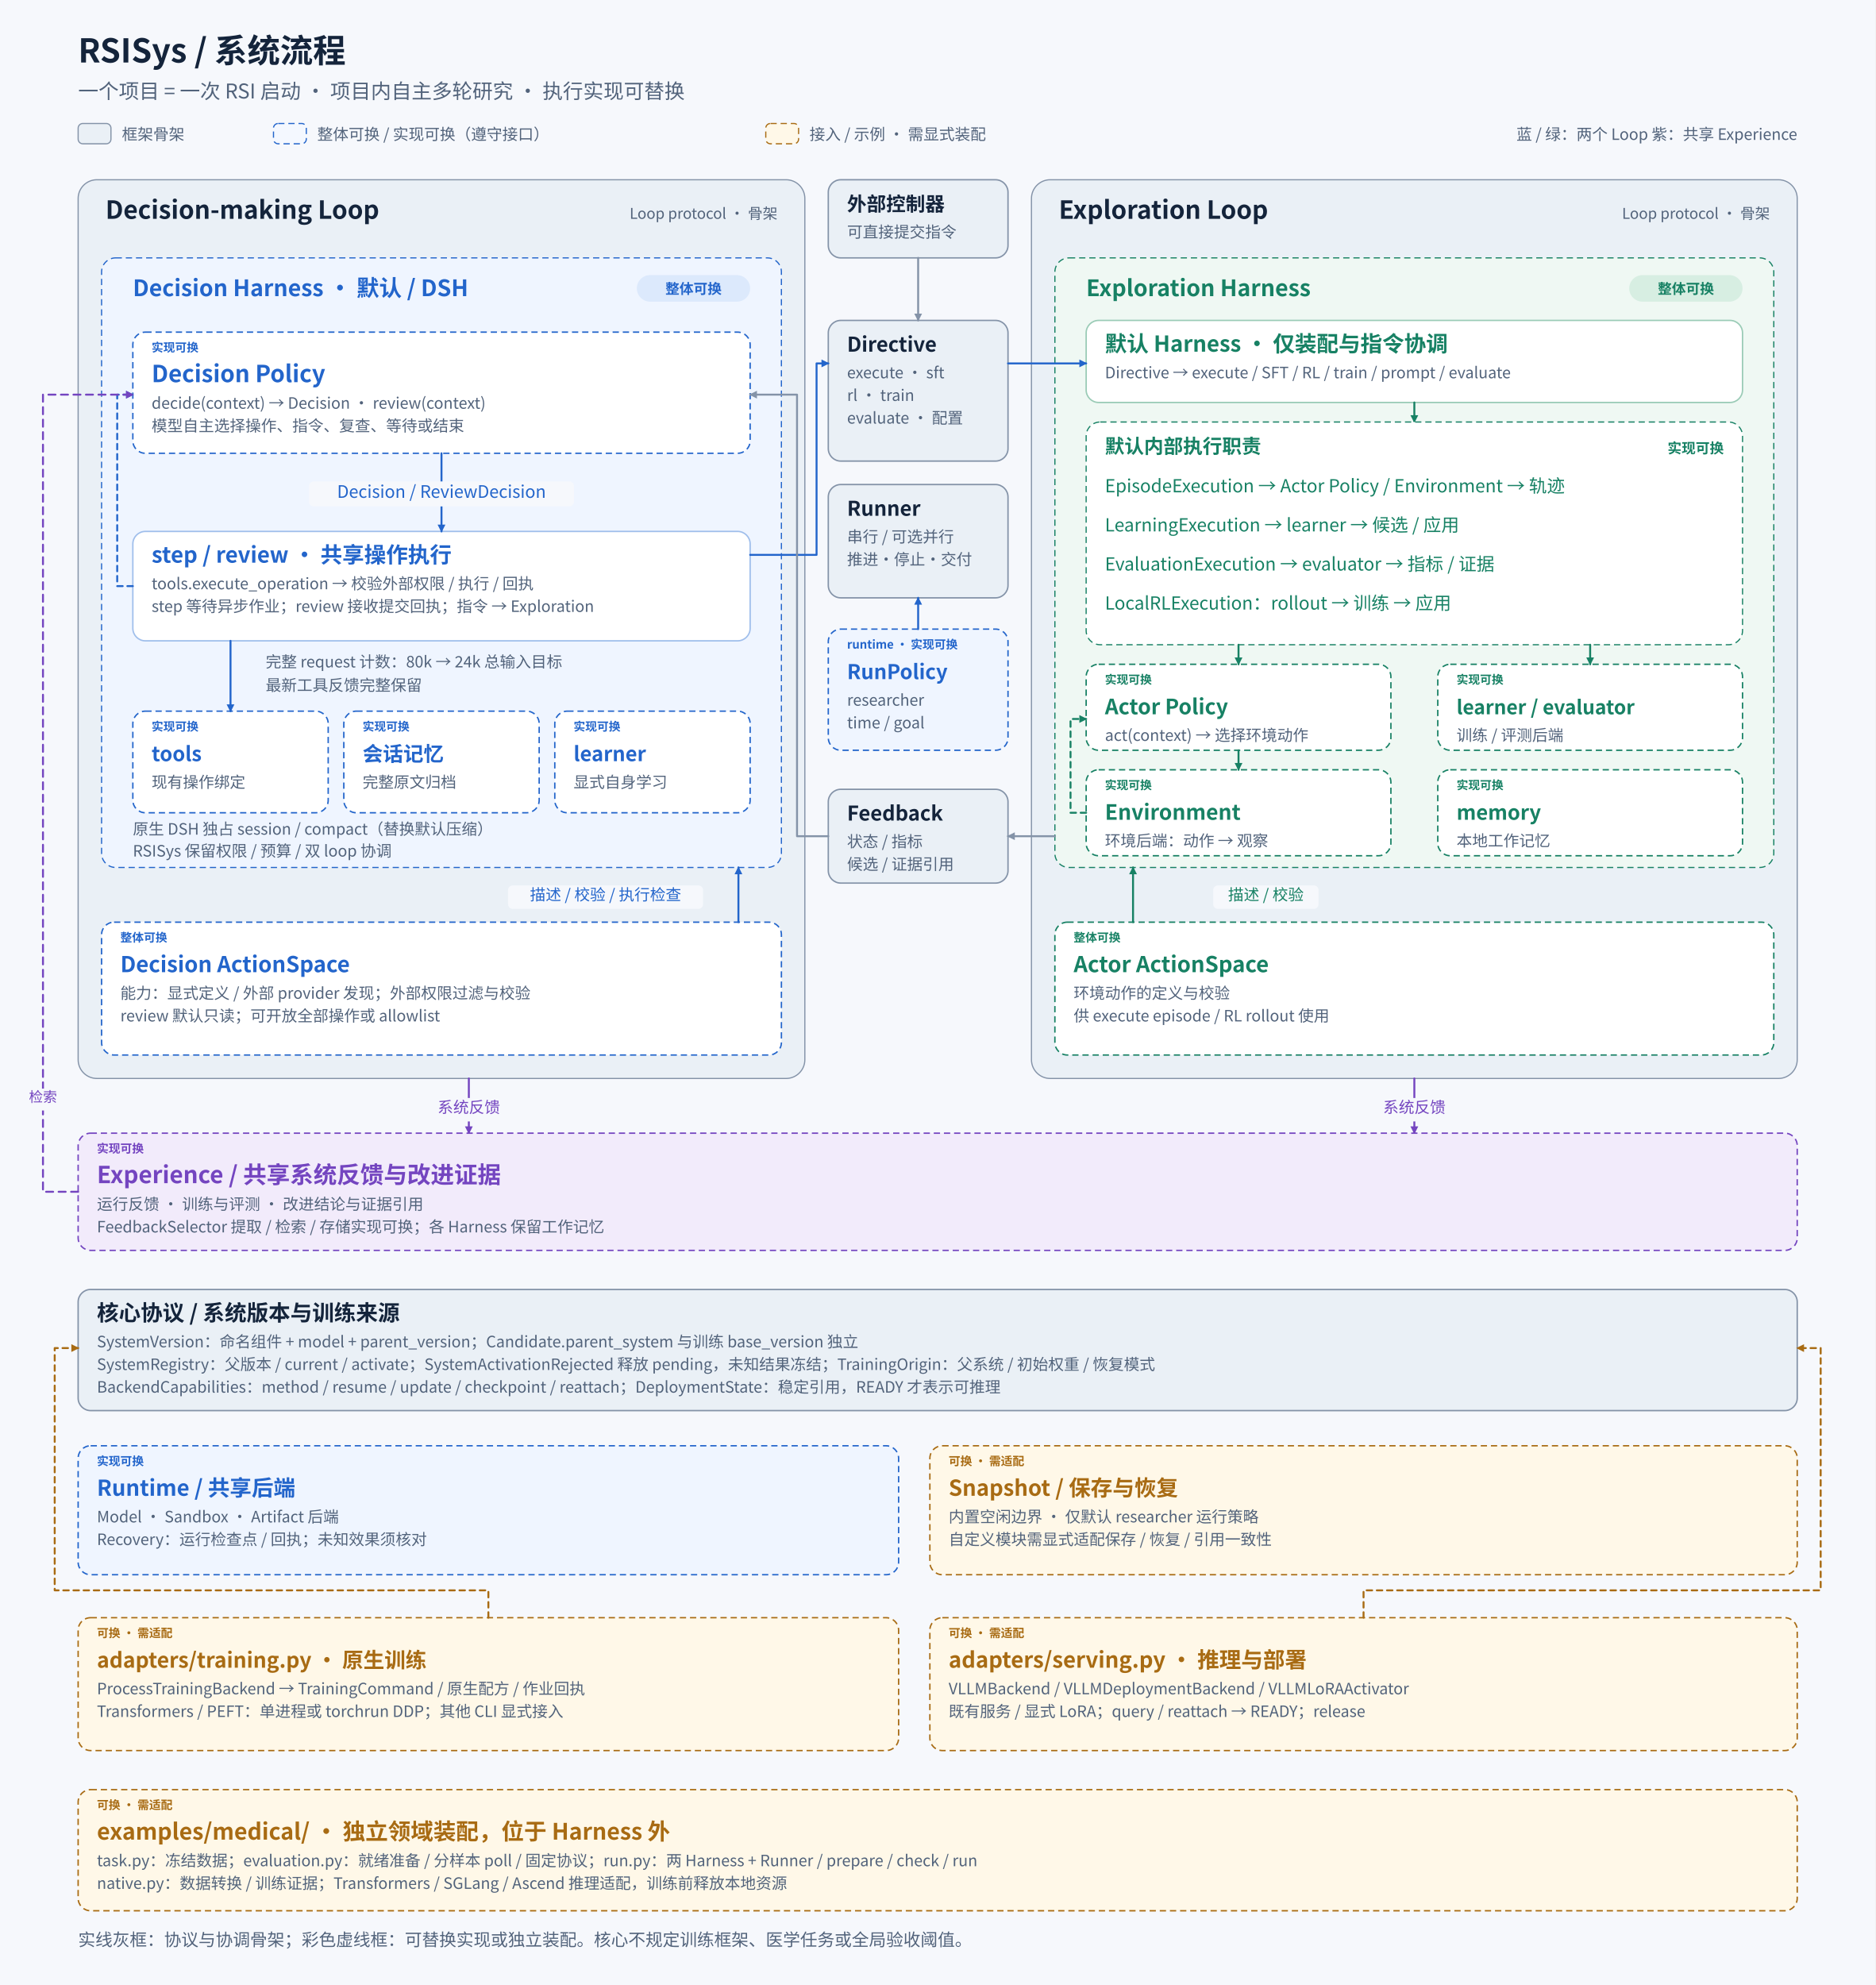
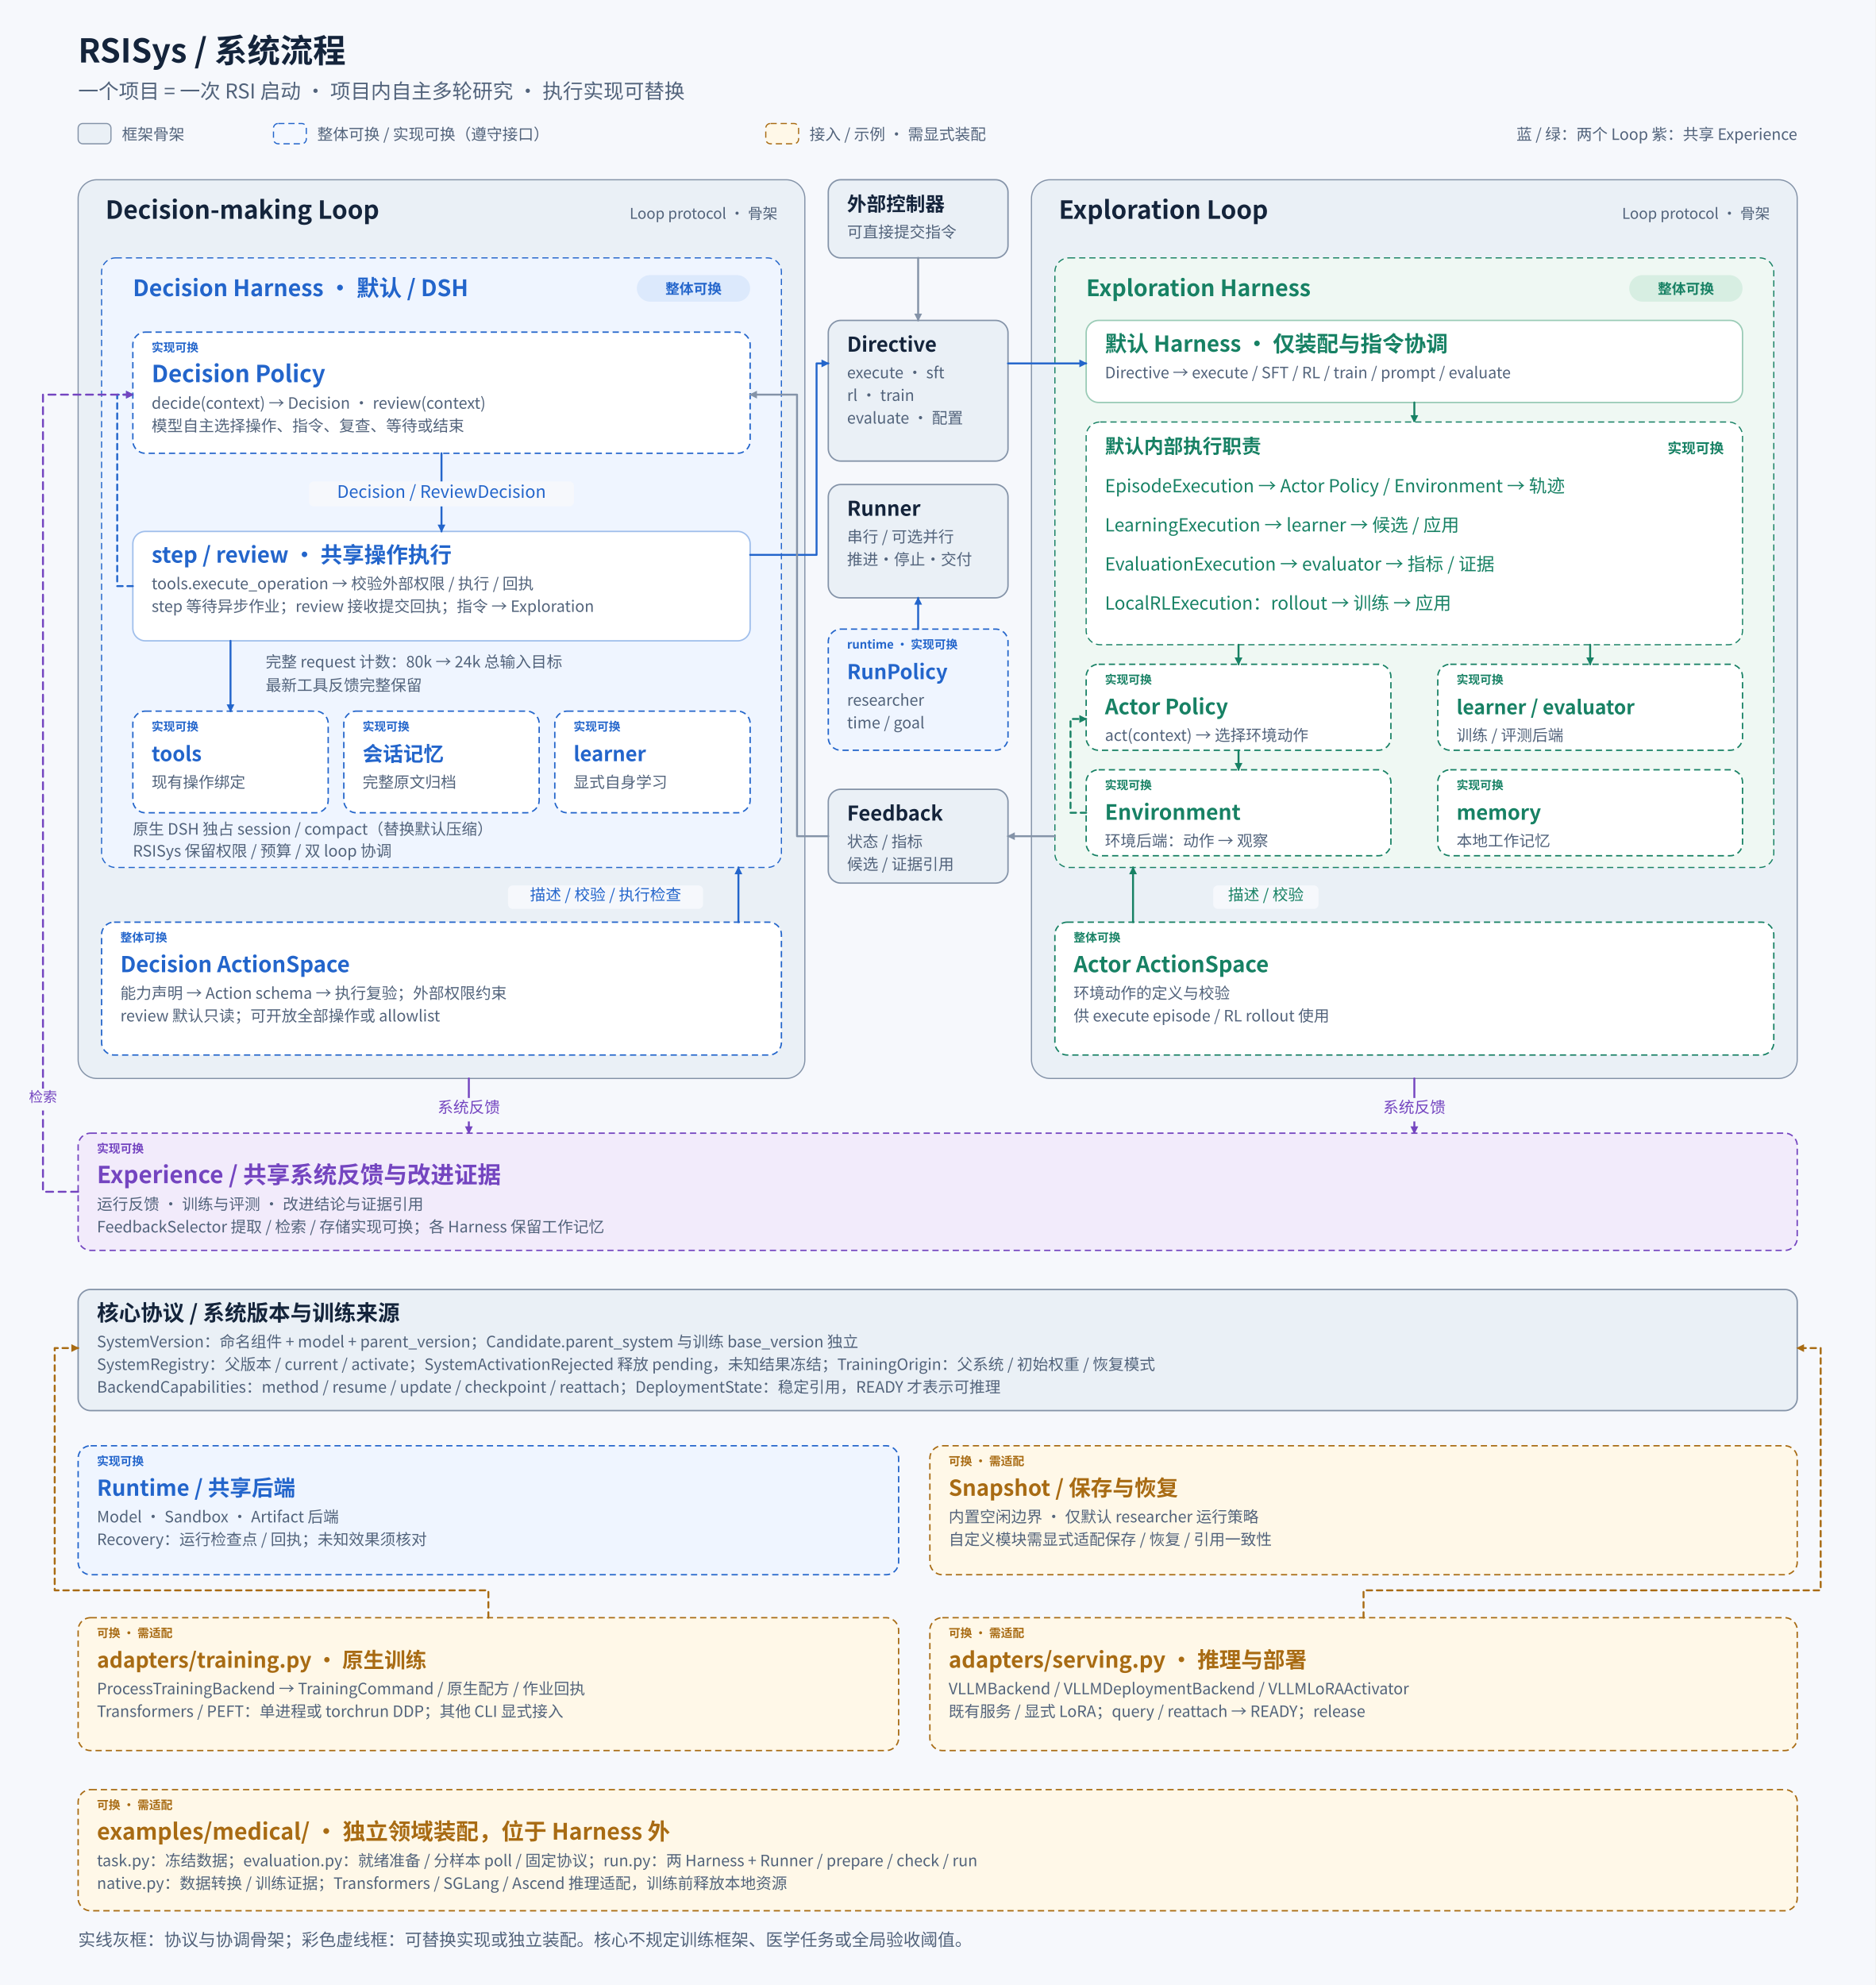
<svg xmlns="http://www.w3.org/2000/svg" width="2400" height="2540" viewBox="0 0 2400 2540" role="img" aria-labelledby="title desc">
  <defs>
    <marker id="arrow-gray" markerWidth="10" markerHeight="10" refX="8.7" refY="5" orient="auto" markerUnits="userSpaceOnUse">
      <path d="M 0 0 L 10 5 L 0 10 Z" fill="#8493A8" />
    </marker>
    <marker id="arrow-blue" markerWidth="10" markerHeight="10" refX="8.7" refY="5" orient="auto" markerUnits="userSpaceOnUse">
      <path d="M 0 0 L 10 5 L 0 10 Z" fill="#2365CB" />
    </marker>
    <marker id="arrow-green" markerWidth="10" markerHeight="10" refX="8.7" refY="5" orient="auto" markerUnits="userSpaceOnUse">
      <path d="M 0 0 L 10 5 L 0 10 Z" fill="#178164" />
    </marker>
    <marker id="arrow-purple" markerWidth="10" markerHeight="10" refX="8.7" refY="5" orient="auto" markerUnits="userSpaceOnUse">
      <path d="M 0 0 L 10 5 L 0 10 Z" fill="#7445C0" />
    </marker>
    <marker id="arrow-amber" markerWidth="10" markerHeight="10" refX="8.7" refY="5" orient="auto" markerUnits="userSpaceOnUse">
      <path d="M 0 0 L 10 5 L 0 10 Z" fill="#A86B13" />
    </marker>
  </defs>
  <rect width="2400" height="2540" fill="#F6F8FC" />
  <text x="100" y="80" font-family="'PingFang SC', 'Noto Sans CJK SC', 'Microsoft YaHei', sans-serif" font-size="42" font-weight="750" fill="#14243B" text-anchor="start">RSISys / 系统流程</text>
  <text x="100" y="126" font-family="'PingFang SC', 'Noto Sans CJK SC', 'Microsoft YaHei', sans-serif" font-size="26" font-weight="400" fill="#52637B" text-anchor="start">一个项目 = 一次 RSI 启动 · 项目内自主多轮研究 · 执行实现可替换</text>
  <rect x="100" y="158" width="42" height="26" rx="6" fill="#EAF0F6" stroke="#8493A8" stroke-width="1.5" />
  <text x="156" y="179" font-family="'PingFang SC', 'Noto Sans CJK SC', 'Microsoft YaHei', sans-serif" font-size="20" font-weight="400" fill="#52637B" text-anchor="start">框架骨架</text>
  <rect x="350" y="158" width="42" height="26" rx="6" fill="#F4F8FF" stroke="#2365CB" stroke-width="1.5" stroke-dasharray="8 5" />
  <text x="406" y="179" font-family="'PingFang SC', 'Noto Sans CJK SC', 'Microsoft YaHei', sans-serif" font-size="20" font-weight="400" fill="#52637B" text-anchor="start">整体可换 / 实现可换（遵守接口）</text>
  <rect x="980" y="158" width="42" height="26" rx="6" fill="#FFF8E8" stroke="#A86B13" stroke-width="1.5" stroke-dasharray="8 5" />
  <text x="1036" y="179" font-family="'PingFang SC', 'Noto Sans CJK SC', 'Microsoft YaHei', sans-serif" font-size="20" font-weight="400" fill="#52637B" text-anchor="start">接入 / 示例 · 需显式装配</text>
  <text x="2300" y="179" font-family="'PingFang SC', 'Noto Sans CJK SC', 'Microsoft YaHei', sans-serif" font-size="20" font-weight="400" fill="#52637B" text-anchor="end">蓝 / 绿：两个 Loop    紫：共享 Experience</text>
  <rect x="100" y="230" width="930" height="1150" rx="24" fill="#EAF0F6" stroke="#8493A8" stroke-width="1.5" />
  <text x="135" y="280" font-family="'PingFang SC', 'Noto Sans CJK SC', 'Microsoft YaHei', sans-serif" font-size="32" font-weight="700" fill="#14243B" text-anchor="start">Decision-making Loop</text>
  <text x="995" y="280" font-family="'PingFang SC', 'Noto Sans CJK SC', 'Microsoft YaHei', sans-serif" font-size="19" font-weight="400" fill="#52637B" text-anchor="end">Loop protocol · 骨架</text>
  <rect x="1320" y="230" width="980" height="1150" rx="24" fill="#EAF0F6" stroke="#8493A8" stroke-width="1.5" />
  <text x="1355" y="280" font-family="'PingFang SC', 'Noto Sans CJK SC', 'Microsoft YaHei', sans-serif" font-size="32" font-weight="700" fill="#14243B" text-anchor="start">Exploration Loop</text>
  <text x="2265" y="280" font-family="'PingFang SC', 'Noto Sans CJK SC', 'Microsoft YaHei', sans-serif" font-size="19" font-weight="400" fill="#52637B" text-anchor="end">Loop protocol · 骨架</text>
  <g id="decision-harness">
    <rect x="130" y="330" width="870" height="780" rx="18" fill="#EFF5FF" stroke="#2365CB" stroke-width="1.5" stroke-dasharray="8 5" />
    <text x="170" y="379" font-family="'PingFang SC', 'Noto Sans CJK SC', 'Microsoft YaHei', sans-serif" font-size="29" font-weight="650" fill="#2365CB" text-anchor="start">Decision Harness · 默认 / DSH</text>
    <rect x="815" y="352" width="145" height="34" rx="17" fill="#DCE9FC" stroke="none" stroke-width="0" />
    <text x="887.5" y="376" font-family="'PingFang SC', 'Noto Sans CJK SC', 'Microsoft YaHei', sans-serif" font-size="18" font-weight="600" fill="#2365CB" text-anchor="middle">整体可换</text>
    <g id="decision-policy">
      <rect x="170" y="425" width="790" height="155" rx="16" fill="#FFFFFF" stroke="#2365CB" stroke-width="1.8" stroke-dasharray="8 5" />
      <text x="194" y="450" font-family="'PingFang SC', 'Noto Sans CJK SC', 'Microsoft YaHei', sans-serif" font-size="15" font-weight="700" fill="#2365CB" text-anchor="start">实现可换</text>
      <text x="194" y="489" font-family="'PingFang SC', 'Noto Sans CJK SC', 'Microsoft YaHei', sans-serif" font-size="30" font-weight="650" fill="#2365CB" text-anchor="start">Decision Policy</text>
      <text x="194" y="523" font-family="'PingFang SC', 'Noto Sans CJK SC', 'Microsoft YaHei', sans-serif" font-size="20" font-weight="400" fill="#52637B" text-anchor="start">decide(context) → Decision · review(context)</text>
      <text x="194" y="552" font-family="'PingFang SC', 'Noto Sans CJK SC', 'Microsoft YaHei', sans-serif" font-size="20" font-weight="400" fill="#52637B" text-anchor="start">模型自主选择操作、指令、复查、等待或结束</text>
    </g>
    <g id="decision-execution">
      <rect x="170" y="680" width="790" height="140" rx="16" fill="#FFFFFF" stroke="#9FBEEB" stroke-width="1.8" />
      <text x="194" y="720" font-family="'PingFang SC', 'Noto Sans CJK SC', 'Microsoft YaHei', sans-serif" font-size="28" font-weight="650" fill="#2365CB" text-anchor="start">step / review · 共享操作执行</text>
      <text x="194" y="754" font-family="'PingFang SC', 'Noto Sans CJK SC', 'Microsoft YaHei', sans-serif" font-size="20" font-weight="400" fill="#52637B" text-anchor="start">tools.execute_operation → 校验外部权限 / 执行 / 回执</text>
      <text x="194" y="783" font-family="'PingFang SC', 'Noto Sans CJK SC', 'Microsoft YaHei', sans-serif" font-size="20" font-weight="400" fill="#52637B" text-anchor="start">step 等待异步作业；review 接收提交回执；指令 → Exploration</text>
    </g>
    <path d="M 565 580 V 680" fill="none" stroke="#2365CB" stroke-width="2.5" stroke-linejoin="round" stroke-linecap="round" marker-end="url(#arrow-blue)" />
    <rect x="395.5" y="616" width="339.0" height="32" rx="6" fill="#F6F8FC" stroke="none" stroke-width="0" />
    <text x="565" y="637" font-family="'PingFang SC', 'Noto Sans CJK SC', 'Microsoft YaHei', sans-serif" font-size="22" font-weight="400" fill="#2365CB" text-anchor="middle">Decision / ReviewDecision</text>
    <path d="M 170 750 H 150 V 505 H 170" fill="none" stroke="#2365CB" stroke-width="2.5" stroke-linejoin="round" stroke-linecap="round" marker-end="url(#arrow-blue)" stroke-dasharray="7 6" />
    <text x="340" y="854" font-family="'PingFang SC', 'Noto Sans CJK SC', 'Microsoft YaHei', sans-serif" font-size="20" font-weight="400" fill="#52637B" text-anchor="start">完整 request 计数：80k → 24k 总输入目标</text>
    <text x="340" y="884" font-family="'PingFang SC', 'Noto Sans CJK SC', 'Microsoft YaHei', sans-serif" font-size="20" font-weight="400" fill="#52637B" text-anchor="start">最新工具反馈完整保留</text>
    <g id="decision-tools">
      <rect x="170" y="910" width="250" height="130" rx="16" fill="#FFFFFF" stroke="#2365CB" stroke-width="1.8" stroke-dasharray="8 5" />
      <text x="194" y="935" font-family="'PingFang SC', 'Noto Sans CJK SC', 'Microsoft YaHei', sans-serif" font-size="15" font-weight="700" fill="#2365CB" text-anchor="start">实现可换</text>
      <text x="194" y="974" font-family="'PingFang SC', 'Noto Sans CJK SC', 'Microsoft YaHei', sans-serif" font-size="26" font-weight="650" fill="#2365CB" text-anchor="start">tools</text>
      <text x="194" y="1008" font-family="'PingFang SC', 'Noto Sans CJK SC', 'Microsoft YaHei', sans-serif" font-size="20" font-weight="400" fill="#52637B" text-anchor="start">现有操作绑定</text>
    </g>
    <g id="decision-memory">
      <rect x="440" y="910" width="250" height="130" rx="16" fill="#FFFFFF" stroke="#2365CB" stroke-width="1.8" stroke-dasharray="8 5" />
      <text x="464" y="935" font-family="'PingFang SC', 'Noto Sans CJK SC', 'Microsoft YaHei', sans-serif" font-size="15" font-weight="700" fill="#2365CB" text-anchor="start">实现可换</text>
      <text x="464" y="974" font-family="'PingFang SC', 'Noto Sans CJK SC', 'Microsoft YaHei', sans-serif" font-size="26" font-weight="650" fill="#2365CB" text-anchor="start">会话记忆</text>
      <text x="464" y="1008" font-family="'PingFang SC', 'Noto Sans CJK SC', 'Microsoft YaHei', sans-serif" font-size="20" font-weight="400" fill="#52637B" text-anchor="start">完整原文归档</text>
    </g>
    <g id="decision-learner">
      <rect x="710" y="910" width="250" height="130" rx="16" fill="#FFFFFF" stroke="#2365CB" stroke-width="1.8" stroke-dasharray="8 5" />
      <text x="734" y="935" font-family="'PingFang SC', 'Noto Sans CJK SC', 'Microsoft YaHei', sans-serif" font-size="15" font-weight="700" fill="#2365CB" text-anchor="start">实现可换</text>
      <text x="734" y="974" font-family="'PingFang SC', 'Noto Sans CJK SC', 'Microsoft YaHei', sans-serif" font-size="26" font-weight="650" fill="#2365CB" text-anchor="start">learner</text>
      <text x="734" y="1008" font-family="'PingFang SC', 'Noto Sans CJK SC', 'Microsoft YaHei', sans-serif" font-size="20" font-weight="400" fill="#52637B" text-anchor="start">显式自身学习</text>
    </g>
    <text x="170" y="1068" font-family="'PingFang SC', 'Noto Sans CJK SC', 'Microsoft YaHei', sans-serif" font-size="20" font-weight="400" fill="#52637B" text-anchor="start">原生 DSH 独占 session / compact（替换默认压缩）</text>
    <text x="170" y="1096" font-family="'PingFang SC', 'Noto Sans CJK SC', 'Microsoft YaHei', sans-serif" font-size="20" font-weight="400" fill="#52637B" text-anchor="start">RSISys 保留权限 / 预算 / 双 loop 协调</text>
    <path d="M 295 820 V 910" fill="none" stroke="#2365CB" stroke-width="2.5" stroke-linejoin="round" stroke-linecap="round" marker-end="url(#arrow-blue)" />
  </g>
  <g id="decision-action-space">
    <rect x="130" y="1180" width="870" height="170" rx="16" fill="#FFFFFF" stroke="#2365CB" stroke-width="1.8" stroke-dasharray="8 5" />
    <text x="154" y="1205" font-family="'PingFang SC', 'Noto Sans CJK SC', 'Microsoft YaHei', sans-serif" font-size="15" font-weight="700" fill="#2365CB" text-anchor="start">整体可换</text>
    <text x="154" y="1244" font-family="'PingFang SC', 'Noto Sans CJK SC', 'Microsoft YaHei', sans-serif" font-size="28" font-weight="650" fill="#2365CB" text-anchor="start">Decision ActionSpace</text>
-     <text x="154" y="1278" font-family="'PingFang SC', 'Noto Sans CJK SC', 'Microsoft YaHei', sans-serif" font-size="20" font-weight="400" fill="#52637B" text-anchor="start">能力：显式定义 / 外部 provider 发现；外部权限过滤与校验</text>
+     <text x="154" y="1278" font-family="'PingFang SC', 'Noto Sans CJK SC', 'Microsoft YaHei', sans-serif" font-size="20" font-weight="400" fill="#52637B" text-anchor="start">能力声明 → Action schema → 执行复验；外部权限约束</text>
    <text x="154" y="1307" font-family="'PingFang SC', 'Noto Sans CJK SC', 'Microsoft YaHei', sans-serif" font-size="20" font-weight="400" fill="#52637B" text-anchor="start">review 默认只读；可开放全部操作或 allowlist</text>
  </g>
  <path d="M 945 1180 V 1110" fill="none" stroke="#2365CB" stroke-width="2.5" stroke-linejoin="round" stroke-linecap="round" marker-end="url(#arrow-blue)" />
  <rect x="650.2" y="1133" width="249.6" height="30" rx="6" fill="#F6F8FC" stroke="none" stroke-width="0" />
  <text x="775" y="1152" font-family="'PingFang SC', 'Noto Sans CJK SC', 'Microsoft YaHei', sans-serif" font-size="20" font-weight="400" fill="#2365CB" text-anchor="middle">描述 / 校验 / 执行检查</text>
  <g id="exploration-harness">
    <rect x="1350" y="330" width="920" height="780" rx="18" fill="#EFF8F3" stroke="#178164" stroke-width="1.5" stroke-dasharray="8 5" />
    <text x="1390" y="379" font-family="'PingFang SC', 'Noto Sans CJK SC', 'Microsoft YaHei', sans-serif" font-size="29" font-weight="650" fill="#178164" text-anchor="start">Exploration Harness</text>
    <rect x="2085" y="352" width="145" height="34" rx="17" fill="#D7EEE2" stroke="none" stroke-width="0" />
    <text x="2157.5" y="376" font-family="'PingFang SC', 'Noto Sans CJK SC', 'Microsoft YaHei', sans-serif" font-size="18" font-weight="600" fill="#178164" text-anchor="middle">整体可换</text>
    <g id="directive-dispatch">
      <rect x="1390" y="410" width="840" height="105" rx="16" fill="#FFFFFF" stroke="#9ACBB6" stroke-width="1.8" />
      <text x="1414" y="450" font-family="'PingFang SC', 'Noto Sans CJK SC', 'Microsoft YaHei', sans-serif" font-size="28" font-weight="650" fill="#178164" text-anchor="start">默认 Harness · 仅装配与指令协调</text>
      <text x="1414" y="484" font-family="'PingFang SC', 'Noto Sans CJK SC', 'Microsoft YaHei', sans-serif" font-size="20" font-weight="400" fill="#52637B" text-anchor="start">Directive → execute / SFT / RL / train / prompt / evaluate</text>
    </g>
    <path d="M 1810 515 V 540" fill="none" stroke="#178164" stroke-width="2.5" stroke-linejoin="round" stroke-linecap="round" marker-end="url(#arrow-green)" />
    <g id="exploration-execution">
      <rect x="1390" y="540" width="840" height="285" rx="18" fill="#FFFFFF" stroke="#178164" stroke-width="1.5" stroke-dasharray="8 5" />
      <text x="1414" y="580" font-family="'PingFang SC', 'Noto Sans CJK SC', 'Microsoft YaHei', sans-serif" font-size="25" font-weight="650" fill="#178164" text-anchor="start">默认内部执行职责</text>
      <text x="2206" y="580" font-family="'PingFang SC', 'Noto Sans CJK SC', 'Microsoft YaHei', sans-serif" font-size="18" font-weight="600" fill="#178164" text-anchor="end">实现可换</text>
      <text x="1414" y="630" font-family="'PingFang SC', 'Noto Sans CJK SC', 'Microsoft YaHei', sans-serif" font-size="23" font-weight="500" fill="#178164" text-anchor="start">EpisodeExecution → Actor Policy / Environment → 轨迹</text>
      <text x="1414" y="680" font-family="'PingFang SC', 'Noto Sans CJK SC', 'Microsoft YaHei', sans-serif" font-size="23" font-weight="500" fill="#178164" text-anchor="start">LearningExecution → learner → 候选 / 应用</text>
      <text x="1414" y="730" font-family="'PingFang SC', 'Noto Sans CJK SC', 'Microsoft YaHei', sans-serif" font-size="23" font-weight="500" fill="#178164" text-anchor="start">EvaluationExecution → evaluator → 指标 / 证据</text>
      <text x="1414" y="780" font-family="'PingFang SC', 'Noto Sans CJK SC', 'Microsoft YaHei', sans-serif" font-size="23" font-weight="500" fill="#178164" text-anchor="start">LocalRLExecution：rollout → 训练 → 应用</text>
    </g>
    <g id="exploration-policy">
      <rect x="1390" y="850" width="390" height="110" rx="16" fill="#FFFFFF" stroke="#178164" stroke-width="1.8" stroke-dasharray="8 5" />
      <text x="1414" y="875" font-family="'PingFang SC', 'Noto Sans CJK SC', 'Microsoft YaHei', sans-serif" font-size="15" font-weight="700" fill="#178164" text-anchor="start">实现可换</text>
      <text x="1414" y="914" font-family="'PingFang SC', 'Noto Sans CJK SC', 'Microsoft YaHei', sans-serif" font-size="27" font-weight="650" fill="#178164" text-anchor="start">Actor Policy</text>
      <text x="1414" y="948" font-family="'PingFang SC', 'Noto Sans CJK SC', 'Microsoft YaHei', sans-serif" font-size="20" font-weight="400" fill="#52637B" text-anchor="start">act(context) → 选择环境动作</text>
    </g>
    <g id="system-execution">
      <rect x="1840" y="850" width="390" height="110" rx="16" fill="#FFFFFF" stroke="#178164" stroke-width="1.8" stroke-dasharray="8 5" />
      <text x="1864" y="875" font-family="'PingFang SC', 'Noto Sans CJK SC', 'Microsoft YaHei', sans-serif" font-size="15" font-weight="700" fill="#178164" text-anchor="start">实现可换</text>
      <text x="1864" y="914" font-family="'PingFang SC', 'Noto Sans CJK SC', 'Microsoft YaHei', sans-serif" font-size="25" font-weight="650" fill="#178164" text-anchor="start">learner / evaluator</text>
      <text x="1864" y="948" font-family="'PingFang SC', 'Noto Sans CJK SC', 'Microsoft YaHei', sans-serif" font-size="20" font-weight="400" fill="#52637B" text-anchor="start">训练 / 评测后端</text>
    </g>
    <g id="environment">
      <rect x="1390" y="985" width="390" height="110" rx="16" fill="#FFFFFF" stroke="#178164" stroke-width="1.8" stroke-dasharray="8 5" />
      <text x="1414" y="1010" font-family="'PingFang SC', 'Noto Sans CJK SC', 'Microsoft YaHei', sans-serif" font-size="15" font-weight="700" fill="#178164" text-anchor="start">实现可换</text>
      <text x="1414" y="1049" font-family="'PingFang SC', 'Noto Sans CJK SC', 'Microsoft YaHei', sans-serif" font-size="27" font-weight="650" fill="#178164" text-anchor="start">Environment</text>
      <text x="1414" y="1083" font-family="'PingFang SC', 'Noto Sans CJK SC', 'Microsoft YaHei', sans-serif" font-size="20" font-weight="400" fill="#52637B" text-anchor="start">环境后端：动作 → 观察</text>
    </g>
    <g id="exploration-memory">
      <rect x="1840" y="985" width="390" height="110" rx="16" fill="#FFFFFF" stroke="#178164" stroke-width="1.8" stroke-dasharray="8 5" />
      <text x="1864" y="1010" font-family="'PingFang SC', 'Noto Sans CJK SC', 'Microsoft YaHei', sans-serif" font-size="15" font-weight="700" fill="#178164" text-anchor="start">实现可换</text>
      <text x="1864" y="1049" font-family="'PingFang SC', 'Noto Sans CJK SC', 'Microsoft YaHei', sans-serif" font-size="26" font-weight="650" fill="#178164" text-anchor="start">memory</text>
      <text x="1864" y="1083" font-family="'PingFang SC', 'Noto Sans CJK SC', 'Microsoft YaHei', sans-serif" font-size="20" font-weight="400" fill="#52637B" text-anchor="start">本地工作记忆</text>
    </g>
    <path d="M 1585 825 V 850" fill="none" stroke="#178164" stroke-width="2.5" stroke-linejoin="round" stroke-linecap="round" marker-end="url(#arrow-green)" />
    <path d="M 2035 825 V 850" fill="none" stroke="#178164" stroke-width="2.5" stroke-linejoin="round" stroke-linecap="round" marker-end="url(#arrow-green)" />
    <path d="M 1585 960 V 985" fill="none" stroke="#178164" stroke-width="2.5" stroke-linejoin="round" stroke-linecap="round" marker-end="url(#arrow-green)" />
    <path d="M 1390 1040 H 1370 V 920 H 1390" fill="none" stroke="#178164" stroke-width="2.5" stroke-linejoin="round" stroke-linecap="round" marker-end="url(#arrow-green)" stroke-dasharray="7 6" />
  </g>
  <g id="exploration-action-space">
    <rect x="1350" y="1180" width="920" height="170" rx="16" fill="#FFFFFF" stroke="#178164" stroke-width="1.8" stroke-dasharray="8 5" />
    <text x="1374" y="1205" font-family="'PingFang SC', 'Noto Sans CJK SC', 'Microsoft YaHei', sans-serif" font-size="15" font-weight="700" fill="#178164" text-anchor="start">整体可换</text>
    <text x="1374" y="1244" font-family="'PingFang SC', 'Noto Sans CJK SC', 'Microsoft YaHei', sans-serif" font-size="28" font-weight="650" fill="#178164" text-anchor="start">Actor ActionSpace</text>
    <text x="1374" y="1278" font-family="'PingFang SC', 'Noto Sans CJK SC', 'Microsoft YaHei', sans-serif" font-size="20" font-weight="400" fill="#52637B" text-anchor="start">环境动作的定义与校验</text>
    <text x="1374" y="1307" font-family="'PingFang SC', 'Noto Sans CJK SC', 'Microsoft YaHei', sans-serif" font-size="20" font-weight="400" fill="#52637B" text-anchor="start">供 execute episode / RL rollout 使用</text>
  </g>
  <path d="M 1450 1180 V 1110" fill="none" stroke="#178164" stroke-width="2.5" stroke-linejoin="round" stroke-linecap="round" marker-end="url(#arrow-green)" />
  <rect x="1552.6" y="1133" width="134.8" height="30" rx="6" fill="#F6F8FC" stroke="none" stroke-width="0" />
  <text x="1620" y="1152" font-family="'PingFang SC', 'Noto Sans CJK SC', 'Microsoft YaHei', sans-serif" font-size="20" font-weight="400" fill="#178164" text-anchor="middle">描述 / 校验</text>
  <g id="external-system">
    <rect x="1060" y="230" width="230" height="100" rx="16" fill="#EAF0F6" stroke="#8493A8" stroke-width="1.8" />
    <text x="1084" y="270" font-family="'PingFang SC', 'Noto Sans CJK SC', 'Microsoft YaHei', sans-serif" font-size="25" font-weight="650" fill="#14243B" text-anchor="start">外部控制器</text>
    <text x="1084" y="304" font-family="'PingFang SC', 'Noto Sans CJK SC', 'Microsoft YaHei', sans-serif" font-size="20" font-weight="400" fill="#52637B" text-anchor="start">可直接提交指令</text>
  </g>
  <g id="directive">
    <rect x="1060" y="410" width="230" height="180" rx="16" fill="#EAF0F6" stroke="#8493A8" stroke-width="1.8" />
    <text x="1084" y="450" font-family="'PingFang SC', 'Noto Sans CJK SC', 'Microsoft YaHei', sans-serif" font-size="26" font-weight="650" fill="#14243B" text-anchor="start">Directive</text>
    <text x="1084" y="484" font-family="'PingFang SC', 'Noto Sans CJK SC', 'Microsoft YaHei', sans-serif" font-size="20" font-weight="400" fill="#52637B" text-anchor="start">execute · sft</text>
    <text x="1084" y="513" font-family="'PingFang SC', 'Noto Sans CJK SC', 'Microsoft YaHei', sans-serif" font-size="20" font-weight="400" fill="#52637B" text-anchor="start">rl · train</text>
    <text x="1084" y="542" font-family="'PingFang SC', 'Noto Sans CJK SC', 'Microsoft YaHei', sans-serif" font-size="20" font-weight="400" fill="#52637B" text-anchor="start">evaluate · 配置</text>
  </g>
  <path d="M 1175 330 V 410" fill="none" stroke="#8493A8" stroke-width="2.5" stroke-linejoin="round" stroke-linecap="round" marker-end="url(#arrow-gray)" />
  <path d="M 960 710 H 1045 V 465 H 1060" fill="none" stroke="#2365CB" stroke-width="2.5" stroke-linejoin="round" stroke-linecap="round" marker-end="url(#arrow-blue)" />
  <path d="M 1290 465 H 1390" fill="none" stroke="#2365CB" stroke-width="2.5" stroke-linejoin="round" stroke-linecap="round" marker-end="url(#arrow-blue)" />
  <g id="runner">
    <rect x="1060" y="620" width="230" height="145" rx="16" fill="#EAF0F6" stroke="#8493A8" stroke-width="1.8" />
    <text x="1084" y="660" font-family="'PingFang SC', 'Noto Sans CJK SC', 'Microsoft YaHei', sans-serif" font-size="26" font-weight="650" fill="#14243B" text-anchor="start">Runner</text>
    <text x="1084" y="694" font-family="'PingFang SC', 'Noto Sans CJK SC', 'Microsoft YaHei', sans-serif" font-size="20" font-weight="400" fill="#52637B" text-anchor="start">串行 / 可选并行</text>
    <text x="1084" y="723" font-family="'PingFang SC', 'Noto Sans CJK SC', 'Microsoft YaHei', sans-serif" font-size="20" font-weight="400" fill="#52637B" text-anchor="start">推进·停止·交付</text>
  </g>
  <g id="run-policy">
    <rect x="1060" y="805" width="230" height="155" rx="16" fill="#EFF5FF" stroke="#2365CB" stroke-width="1.8" stroke-dasharray="8 5" />
    <text x="1084" y="830" font-family="'PingFang SC', 'Noto Sans CJK SC', 'Microsoft YaHei', sans-serif" font-size="15" font-weight="700" fill="#2365CB" text-anchor="start">runtime · 实现可换</text>
    <text x="1084" y="869" font-family="'PingFang SC', 'Noto Sans CJK SC', 'Microsoft YaHei', sans-serif" font-size="26" font-weight="650" fill="#2365CB" text-anchor="start">RunPolicy</text>
    <text x="1084" y="903" font-family="'PingFang SC', 'Noto Sans CJK SC', 'Microsoft YaHei', sans-serif" font-size="20" font-weight="400" fill="#52637B" text-anchor="start">researcher</text>
    <text x="1084" y="932" font-family="'PingFang SC', 'Noto Sans CJK SC', 'Microsoft YaHei', sans-serif" font-size="20" font-weight="400" fill="#52637B" text-anchor="start">time / goal</text>
  </g>
  <path d="M 1175 805 V 765" fill="none" stroke="#2365CB" stroke-width="2.5" stroke-linejoin="round" stroke-linecap="round" marker-end="url(#arrow-blue)" />
  <g id="feedback">
    <rect x="1060" y="1010" width="230" height="120" rx="16" fill="#EAF0F6" stroke="#8493A8" stroke-width="1.8" />
    <text x="1084" y="1050" font-family="'PingFang SC', 'Noto Sans CJK SC', 'Microsoft YaHei', sans-serif" font-size="26" font-weight="650" fill="#14243B" text-anchor="start">Feedback</text>
    <text x="1084" y="1084" font-family="'PingFang SC', 'Noto Sans CJK SC', 'Microsoft YaHei', sans-serif" font-size="20" font-weight="400" fill="#52637B" text-anchor="start">状态 / 指标</text>
    <text x="1084" y="1113" font-family="'PingFang SC', 'Noto Sans CJK SC', 'Microsoft YaHei', sans-serif" font-size="20" font-weight="400" fill="#52637B" text-anchor="start">候选 / 证据引用</text>
  </g>
  <path d="M 1350 1070 H 1290" fill="none" stroke="#8493A8" stroke-width="2.5" stroke-linejoin="round" stroke-linecap="round" marker-end="url(#arrow-gray)" />
  <path d="M 1060 1070 H 1020 V 505 H 960" fill="none" stroke="#8493A8" stroke-width="2.5" stroke-linejoin="round" stroke-linecap="round" marker-end="url(#arrow-gray)" />
  <path d="M 600 1380 V 1450" fill="none" stroke="#7445C0" stroke-width="2.5" stroke-linejoin="round" stroke-linecap="round" marker-end="url(#arrow-purple)" />
  <rect x="550.0" y="1405" width="100" height="30" rx="6" fill="#F6F8FC" stroke="none" stroke-width="0" />
  <text x="600" y="1424" font-family="'PingFang SC', 'Noto Sans CJK SC', 'Microsoft YaHei', sans-serif" font-size="20" font-weight="400" fill="#7445C0" text-anchor="middle">系统反馈</text>
  <path d="M 1810 1380 V 1450" fill="none" stroke="#7445C0" stroke-width="2.5" stroke-linejoin="round" stroke-linecap="round" marker-end="url(#arrow-purple)" />
  <rect x="1760.0" y="1405" width="100" height="30" rx="6" fill="#F6F8FC" stroke="none" stroke-width="0" />
  <text x="1810" y="1424" font-family="'PingFang SC', 'Noto Sans CJK SC', 'Microsoft YaHei', sans-serif" font-size="20" font-weight="400" fill="#7445C0" text-anchor="middle">系统反馈</text>
  <g id="experience">
    <rect x="100" y="1450" width="2200" height="150" rx="16" fill="#F2EBFB" stroke="#7445C0" stroke-width="1.8" stroke-dasharray="8 5" />
    <text x="124" y="1475" font-family="'PingFang SC', 'Noto Sans CJK SC', 'Microsoft YaHei', sans-serif" font-size="15" font-weight="700" fill="#7445C0" text-anchor="start">实现可换</text>
    <text x="124" y="1514" font-family="'PingFang SC', 'Noto Sans CJK SC', 'Microsoft YaHei', sans-serif" font-size="30" font-weight="650" fill="#7445C0" text-anchor="start">Experience / 共享系统反馈与改进证据</text>
    <text x="124" y="1548" font-family="'PingFang SC', 'Noto Sans CJK SC', 'Microsoft YaHei', sans-serif" font-size="20" font-weight="400" fill="#52637B" text-anchor="start">运行反馈 · 训练与评测 · 改进结论与证据引用</text>
    <text x="124" y="1577" font-family="'PingFang SC', 'Noto Sans CJK SC', 'Microsoft YaHei', sans-serif" font-size="20" font-weight="400" fill="#52637B" text-anchor="start">FeedbackSelector 提取 / 检索 / 存储实现可换；各 Harness 保留工作记忆</text>
  </g>
  <path d="M 100 1525 H 55 V 505 H 170" fill="none" stroke="#7445C0" stroke-width="2.5" stroke-linejoin="round" stroke-linecap="round" marker-end="url(#arrow-purple)" stroke-dasharray="9 7" />
  <rect x="27.0" y="1393" width="56" height="28" rx="6" fill="#F6F8FC" stroke="none" stroke-width="0" />
  <text x="55" y="1410" font-family="'PingFang SC', 'Noto Sans CJK SC', 'Microsoft YaHei', sans-serif" font-size="18" font-weight="400" fill="#7445C0" text-anchor="middle">检索</text>
  <g id="system-versions">
    <rect x="100" y="1650" width="2200" height="155" rx="16" fill="#EAF0F6" stroke="#8493A8" stroke-width="1.8" />
    <text x="124" y="1690" font-family="'PingFang SC', 'Noto Sans CJK SC', 'Microsoft YaHei', sans-serif" font-size="28" font-weight="650" fill="#14243B" text-anchor="start">核心协议 / 系统版本与训练来源</text>
    <text x="124" y="1724" font-family="'PingFang SC', 'Noto Sans CJK SC', 'Microsoft YaHei', sans-serif" font-size="20" font-weight="400" fill="#52637B" text-anchor="start">SystemVersion：命名组件 + model + parent_version；Candidate.parent_system 与训练 base_version 独立</text>
    <text x="124" y="1753" font-family="'PingFang SC', 'Noto Sans CJK SC', 'Microsoft YaHei', sans-serif" font-size="20" font-weight="400" fill="#52637B" text-anchor="start">SystemRegistry：父版本 / current / activate；SystemActivationRejected 释放 pending，未知结果冻结；TrainingOrigin：父系统 / 初始权重 / 恢复模式</text>
    <text x="124" y="1782" font-family="'PingFang SC', 'Noto Sans CJK SC', 'Microsoft YaHei', sans-serif" font-size="20" font-weight="400" fill="#52637B" text-anchor="start">BackendCapabilities：method / resume / update / checkpoint / reattach；DeploymentState：稳定引用，READY 才表示可推理</text>
  </g>
  <g id="runtime-backends">
    <rect x="100" y="1850" width="1050" height="165" rx="16" fill="#EFF5FF" stroke="#2365CB" stroke-width="1.8" stroke-dasharray="8 5" />
    <text x="124" y="1875" font-family="'PingFang SC', 'Noto Sans CJK SC', 'Microsoft YaHei', sans-serif" font-size="15" font-weight="700" fill="#2365CB" text-anchor="start">实现可换</text>
    <text x="124" y="1914" font-family="'PingFang SC', 'Noto Sans CJK SC', 'Microsoft YaHei', sans-serif" font-size="28" font-weight="650" fill="#2365CB" text-anchor="start">Runtime / 共享后端</text>
    <text x="124" y="1948" font-family="'PingFang SC', 'Noto Sans CJK SC', 'Microsoft YaHei', sans-serif" font-size="20" font-weight="400" fill="#52637B" text-anchor="start">Model · Sandbox · Artifact 后端</text>
    <text x="124" y="1977" font-family="'PingFang SC', 'Noto Sans CJK SC', 'Microsoft YaHei', sans-serif" font-size="20" font-weight="400" fill="#52637B" text-anchor="start">Recovery：运行检查点 / 回执；未知效果须核对</text>
  </g>
  <g id="snapshot">
    <rect x="1190" y="1850" width="1110" height="165" rx="16" fill="#FFF8E8" stroke="#A86B13" stroke-width="1.8" stroke-dasharray="8 5" />
    <text x="1214" y="1875" font-family="'PingFang SC', 'Noto Sans CJK SC', 'Microsoft YaHei', sans-serif" font-size="15" font-weight="700" fill="#A86B13" text-anchor="start">可换 · 需适配</text>
    <text x="1214" y="1914" font-family="'PingFang SC', 'Noto Sans CJK SC', 'Microsoft YaHei', sans-serif" font-size="28" font-weight="650" fill="#A86B13" text-anchor="start">Snapshot / 保存与恢复</text>
    <text x="1214" y="1948" font-family="'PingFang SC', 'Noto Sans CJK SC', 'Microsoft YaHei', sans-serif" font-size="20" font-weight="400" fill="#52637B" text-anchor="start">内置空闲边界 · 仅默认 researcher 运行策略</text>
    <text x="1214" y="1977" font-family="'PingFang SC', 'Noto Sans CJK SC', 'Microsoft YaHei', sans-serif" font-size="20" font-weight="400" fill="#52637B" text-anchor="start">自定义模块需显式适配保存 / 恢复 / 引用一致性</text>
  </g>
  <g id="training-adapter">
    <rect x="100" y="2070" width="1050" height="170" rx="16" fill="#FFF8E8" stroke="#A86B13" stroke-width="1.8" stroke-dasharray="8 5" />
    <text x="124" y="2095" font-family="'PingFang SC', 'Noto Sans CJK SC', 'Microsoft YaHei', sans-serif" font-size="15" font-weight="700" fill="#A86B13" text-anchor="start">可换 · 需适配</text>
    <text x="124" y="2134" font-family="'PingFang SC', 'Noto Sans CJK SC', 'Microsoft YaHei', sans-serif" font-size="27" font-weight="650" fill="#A86B13" text-anchor="start">adapters/training.py · 原生训练</text>
    <text x="124" y="2168" font-family="'PingFang SC', 'Noto Sans CJK SC', 'Microsoft YaHei', sans-serif" font-size="20" font-weight="400" fill="#52637B" text-anchor="start">ProcessTrainingBackend → TrainingCommand / 原生配方 / 作业回执</text>
    <text x="124" y="2197" font-family="'PingFang SC', 'Noto Sans CJK SC', 'Microsoft YaHei', sans-serif" font-size="20" font-weight="400" fill="#52637B" text-anchor="start">Transformers / PEFT：单进程或 torchrun DDP；其他 CLI 显式接入</text>
  </g>
  <g id="serving-adapter">
    <rect x="1190" y="2070" width="1110" height="170" rx="16" fill="#FFF8E8" stroke="#A86B13" stroke-width="1.8" stroke-dasharray="8 5" />
    <text x="1214" y="2095" font-family="'PingFang SC', 'Noto Sans CJK SC', 'Microsoft YaHei', sans-serif" font-size="15" font-weight="700" fill="#A86B13" text-anchor="start">可换 · 需适配</text>
    <text x="1214" y="2134" font-family="'PingFang SC', 'Noto Sans CJK SC', 'Microsoft YaHei', sans-serif" font-size="28" font-weight="650" fill="#A86B13" text-anchor="start">adapters/serving.py · 推理与部署</text>
    <text x="1214" y="2168" font-family="'PingFang SC', 'Noto Sans CJK SC', 'Microsoft YaHei', sans-serif" font-size="20" font-weight="400" fill="#52637B" text-anchor="start">VLLMBackend / VLLMDeploymentBackend / VLLMLoRAActivator</text>
    <text x="1214" y="2197" font-family="'PingFang SC', 'Noto Sans CJK SC', 'Microsoft YaHei', sans-serif" font-size="20" font-weight="400" fill="#52637B" text-anchor="start">既有服务 / 显式 LoRA；query / reattach → READY；release</text>
  </g>
  <path d="M 625 2070 V 2035 H 70 V 1725 H 100" fill="none" stroke="#A86B13" stroke-width="2.5" stroke-linejoin="round" stroke-linecap="round" marker-end="url(#arrow-amber)" stroke-dasharray="7 6" />
  <path d="M 1745 2070 V 2035 H 2330 V 1725 H 2300" fill="none" stroke="#A86B13" stroke-width="2.5" stroke-linejoin="round" stroke-linecap="round" marker-end="url(#arrow-amber)" stroke-dasharray="7 6" />
  <g id="medical-example">
    <rect x="100" y="2290" width="2200" height="155" rx="16" fill="#FFF8E8" stroke="#A86B13" stroke-width="1.8" stroke-dasharray="8 5" />
    <text x="124" y="2315" font-family="'PingFang SC', 'Noto Sans CJK SC', 'Microsoft YaHei', sans-serif" font-size="15" font-weight="700" fill="#A86B13" text-anchor="start">可换 · 需适配</text>
    <text x="124" y="2354" font-family="'PingFang SC', 'Noto Sans CJK SC', 'Microsoft YaHei', sans-serif" font-size="29" font-weight="650" fill="#A86B13" text-anchor="start">examples/medical/ · 独立领域装配，位于 Harness 外</text>
    <text x="124" y="2388" font-family="'PingFang SC', 'Noto Sans CJK SC', 'Microsoft YaHei', sans-serif" font-size="20" font-weight="400" fill="#52637B" text-anchor="start">task.py：冻结数据；evaluation.py：就绪准备 / 分样本 poll / 固定协议；run.py：两 Harness + Runner / prepare / check / run</text>
    <text x="124" y="2417" font-family="'PingFang SC', 'Noto Sans CJK SC', 'Microsoft YaHei', sans-serif" font-size="20" font-weight="400" fill="#52637B" text-anchor="start">native.py：数据转换 / 训练证据；Transformers / SGLang / Ascend 推理适配，训练前释放本地资源</text>
  </g>
  <text x="100" y="2490" font-family="'PingFang SC', 'Noto Sans CJK SC', 'Microsoft YaHei', sans-serif" font-size="22" font-weight="400" fill="#52637B" text-anchor="start">实线灰框：协议与协调骨架；彩色虚线框：可替换实现或独立装配。核心不规定训练框架、医学任务或全局验收阈值。</text>
</svg>
